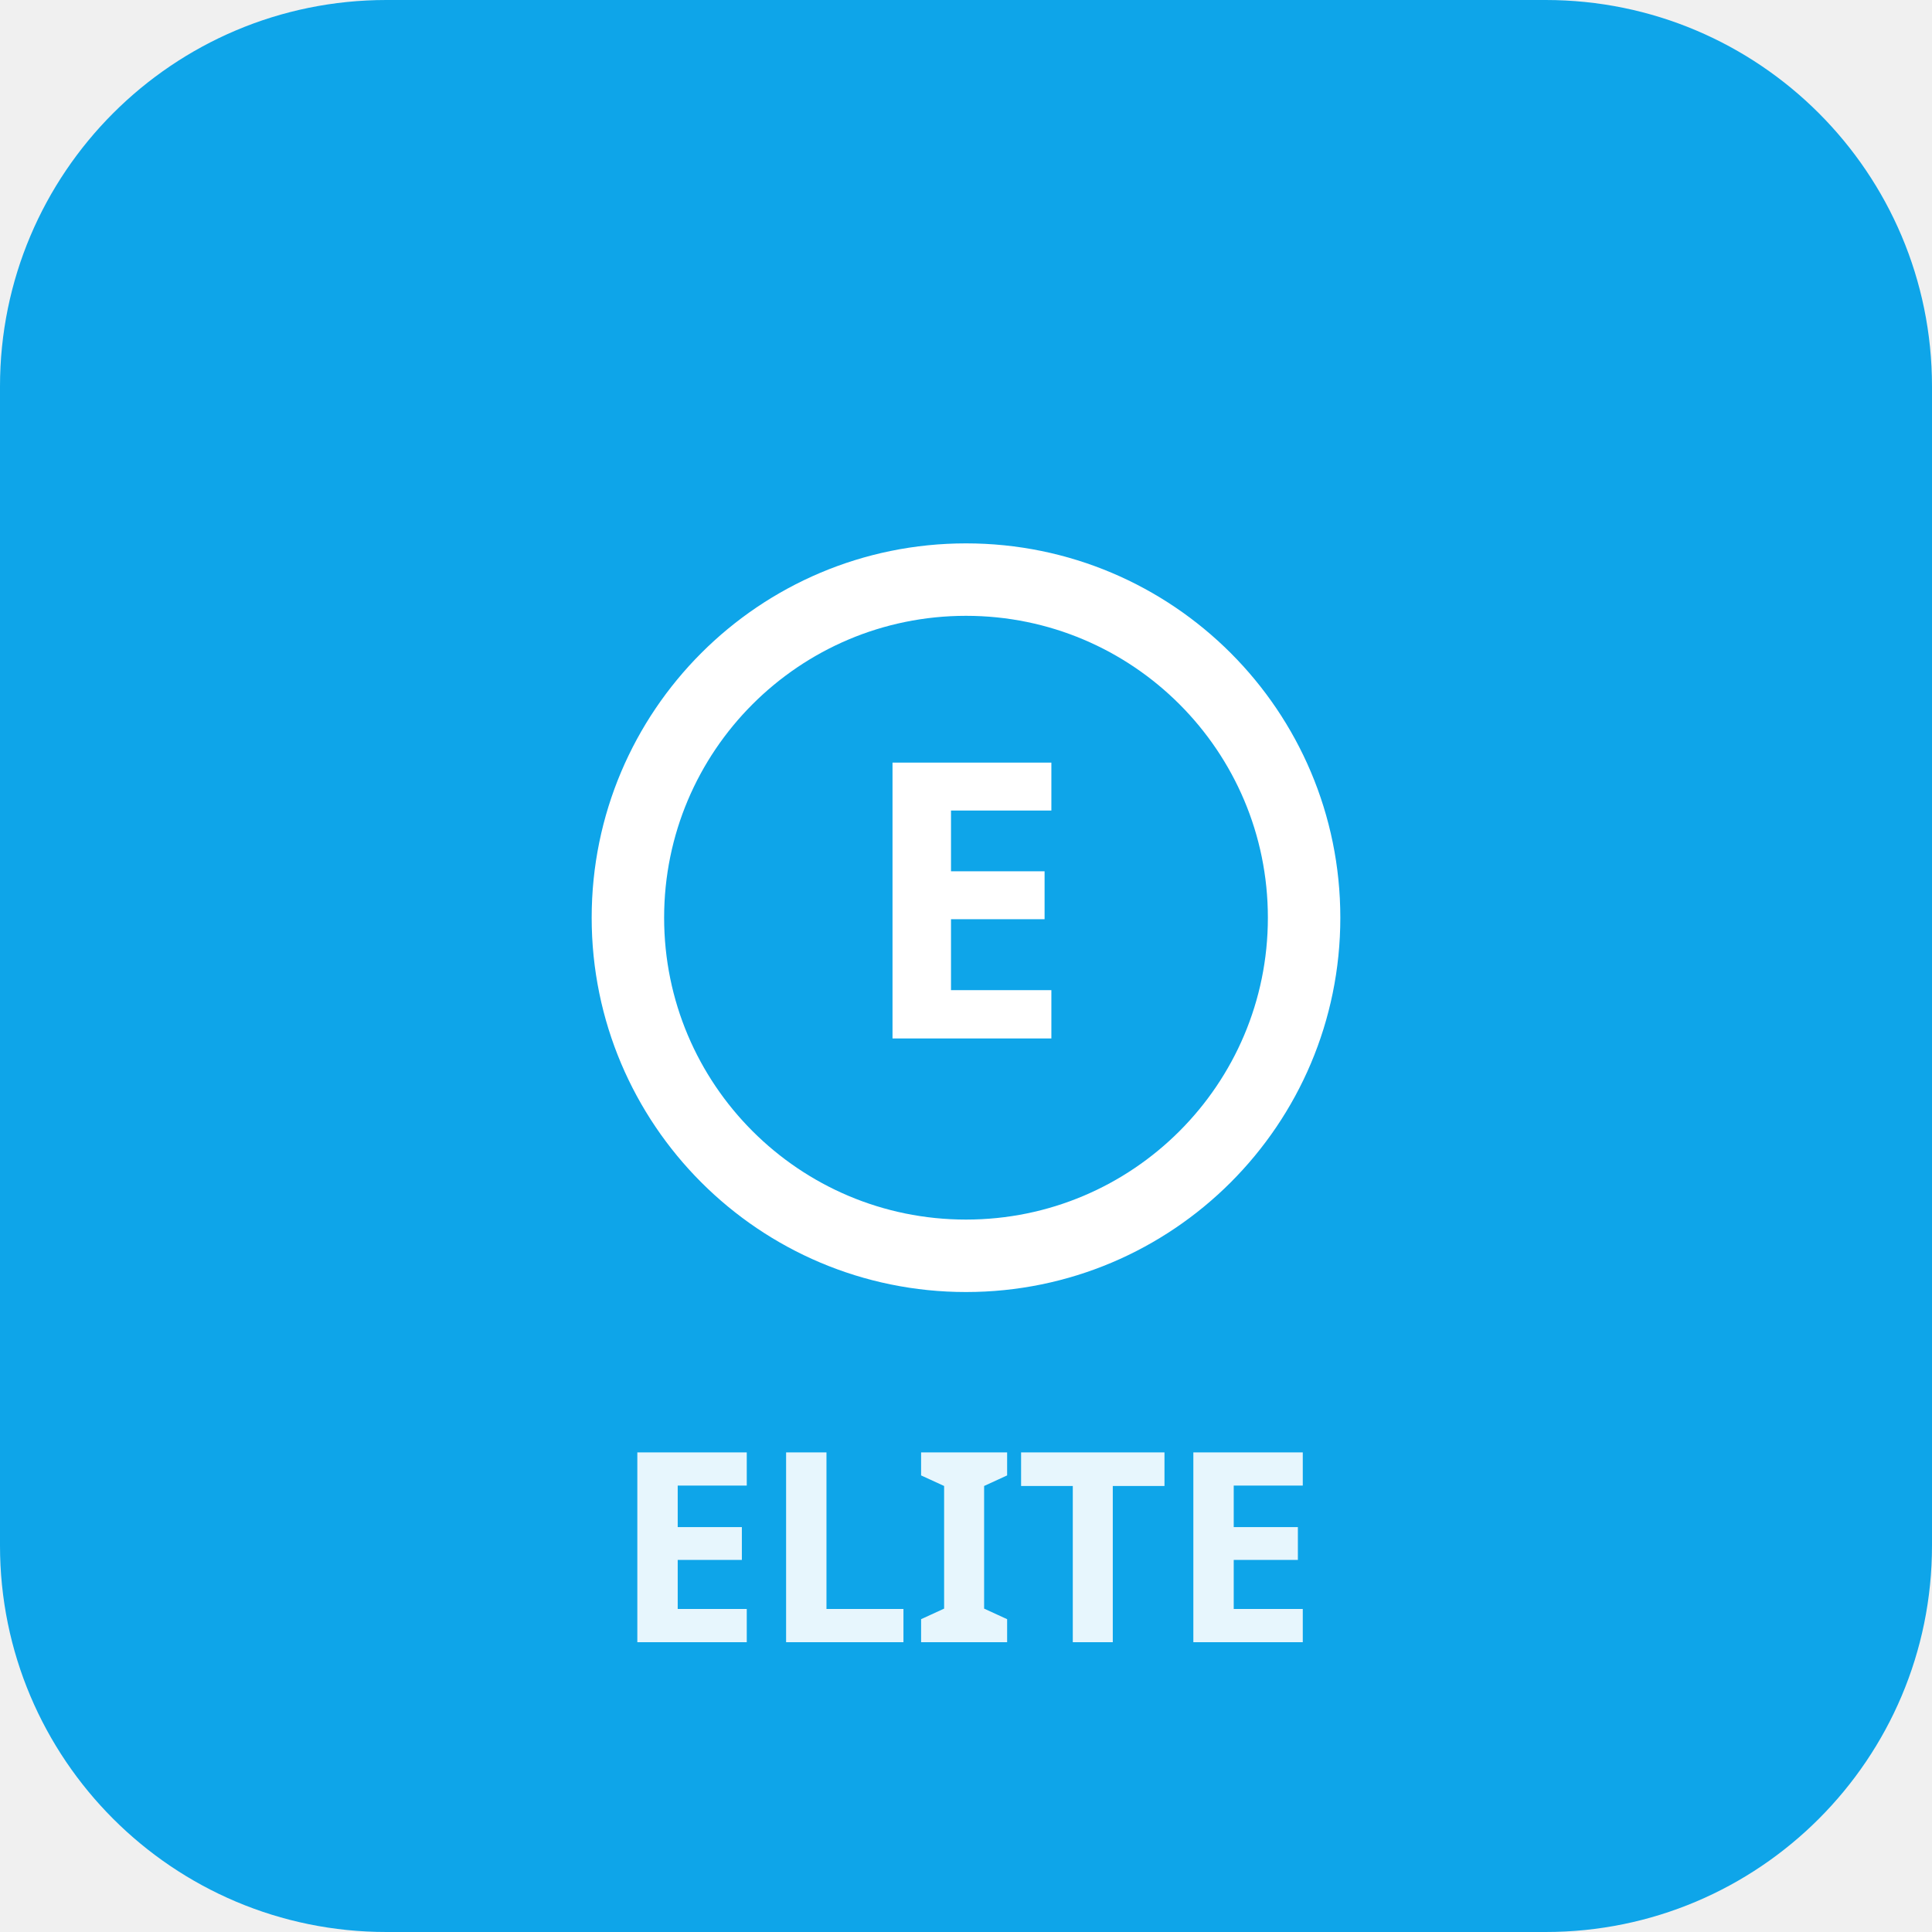
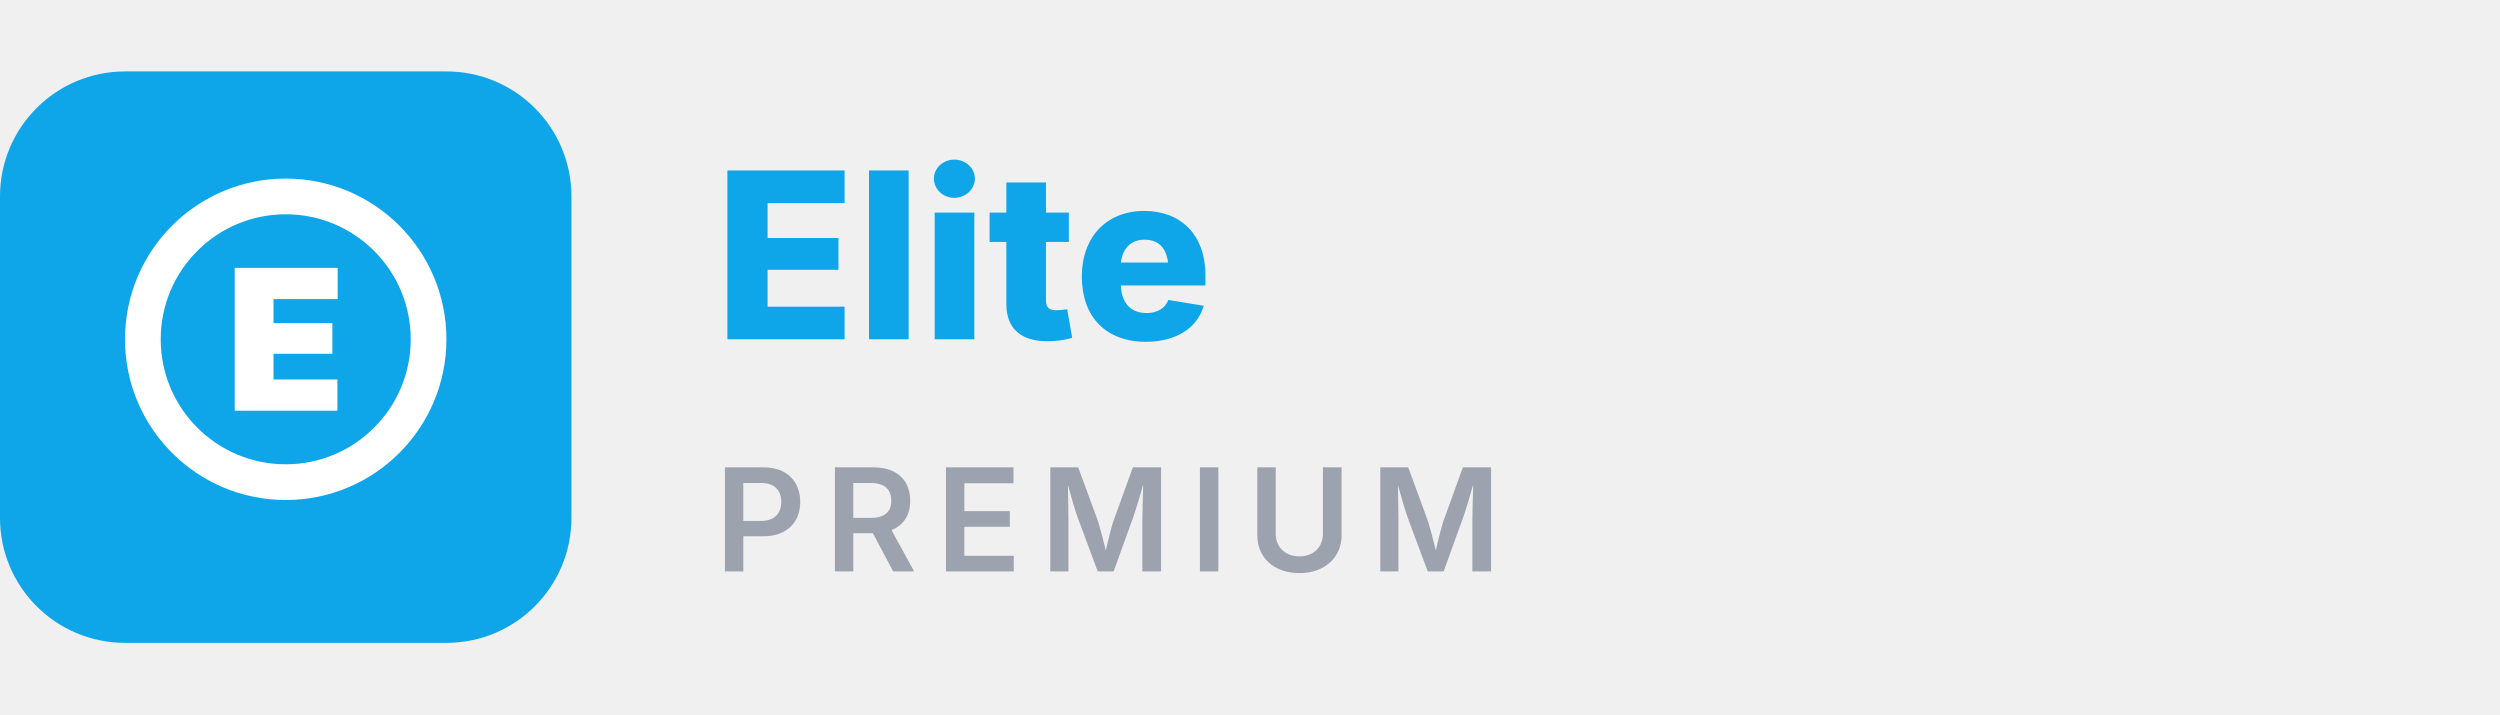
- <svg xmlns="http://www.w3.org/2000/svg" width="80" height="80" viewBox="0 0 80 80" fill="none">
-   <rect width="80" height="80" rx="16" fill="#0EA5E9" />
-   <circle cx="40" cy="38" r="14" stroke="white" stroke-width="3" fill="none" />
-   <text x="40" y="43" text-anchor="middle" font-family="system-ui" font-size="16" font-weight="800" fill="white">E</text>
-   <text x="40" y="68" text-anchor="middle" font-family="system-ui" font-size="11" font-weight="700" fill="white" opacity="0.9">ELITE</text>
+ <svg xmlns="http://www.w3.org/2000/svg" width="140" height="40" viewBox="0 0 140 40" fill="none">
+   <rect x="0" y="4" width="32" height="32" rx="7" fill="#0EA5E9" />
+   <circle cx="16" cy="19" r="8" stroke="white" stroke-width="2" fill="none" />
+   <text x="16" y="23" text-anchor="middle" font-family="system-ui, -apple-system, sans-serif" font-size="11" font-weight="900" fill="white">E</text>
+   <text x="40" y="19" font-family="system-ui, -apple-system, sans-serif" font-size="13" font-weight="800" fill="#0EA5E9">Elite</text>
+   <text x="40" y="32" font-family="system-ui, -apple-system, sans-serif" font-size="8" font-weight="600" fill="#9CA3AF" letter-spacing="1">PREMIUM</text>
</svg>
